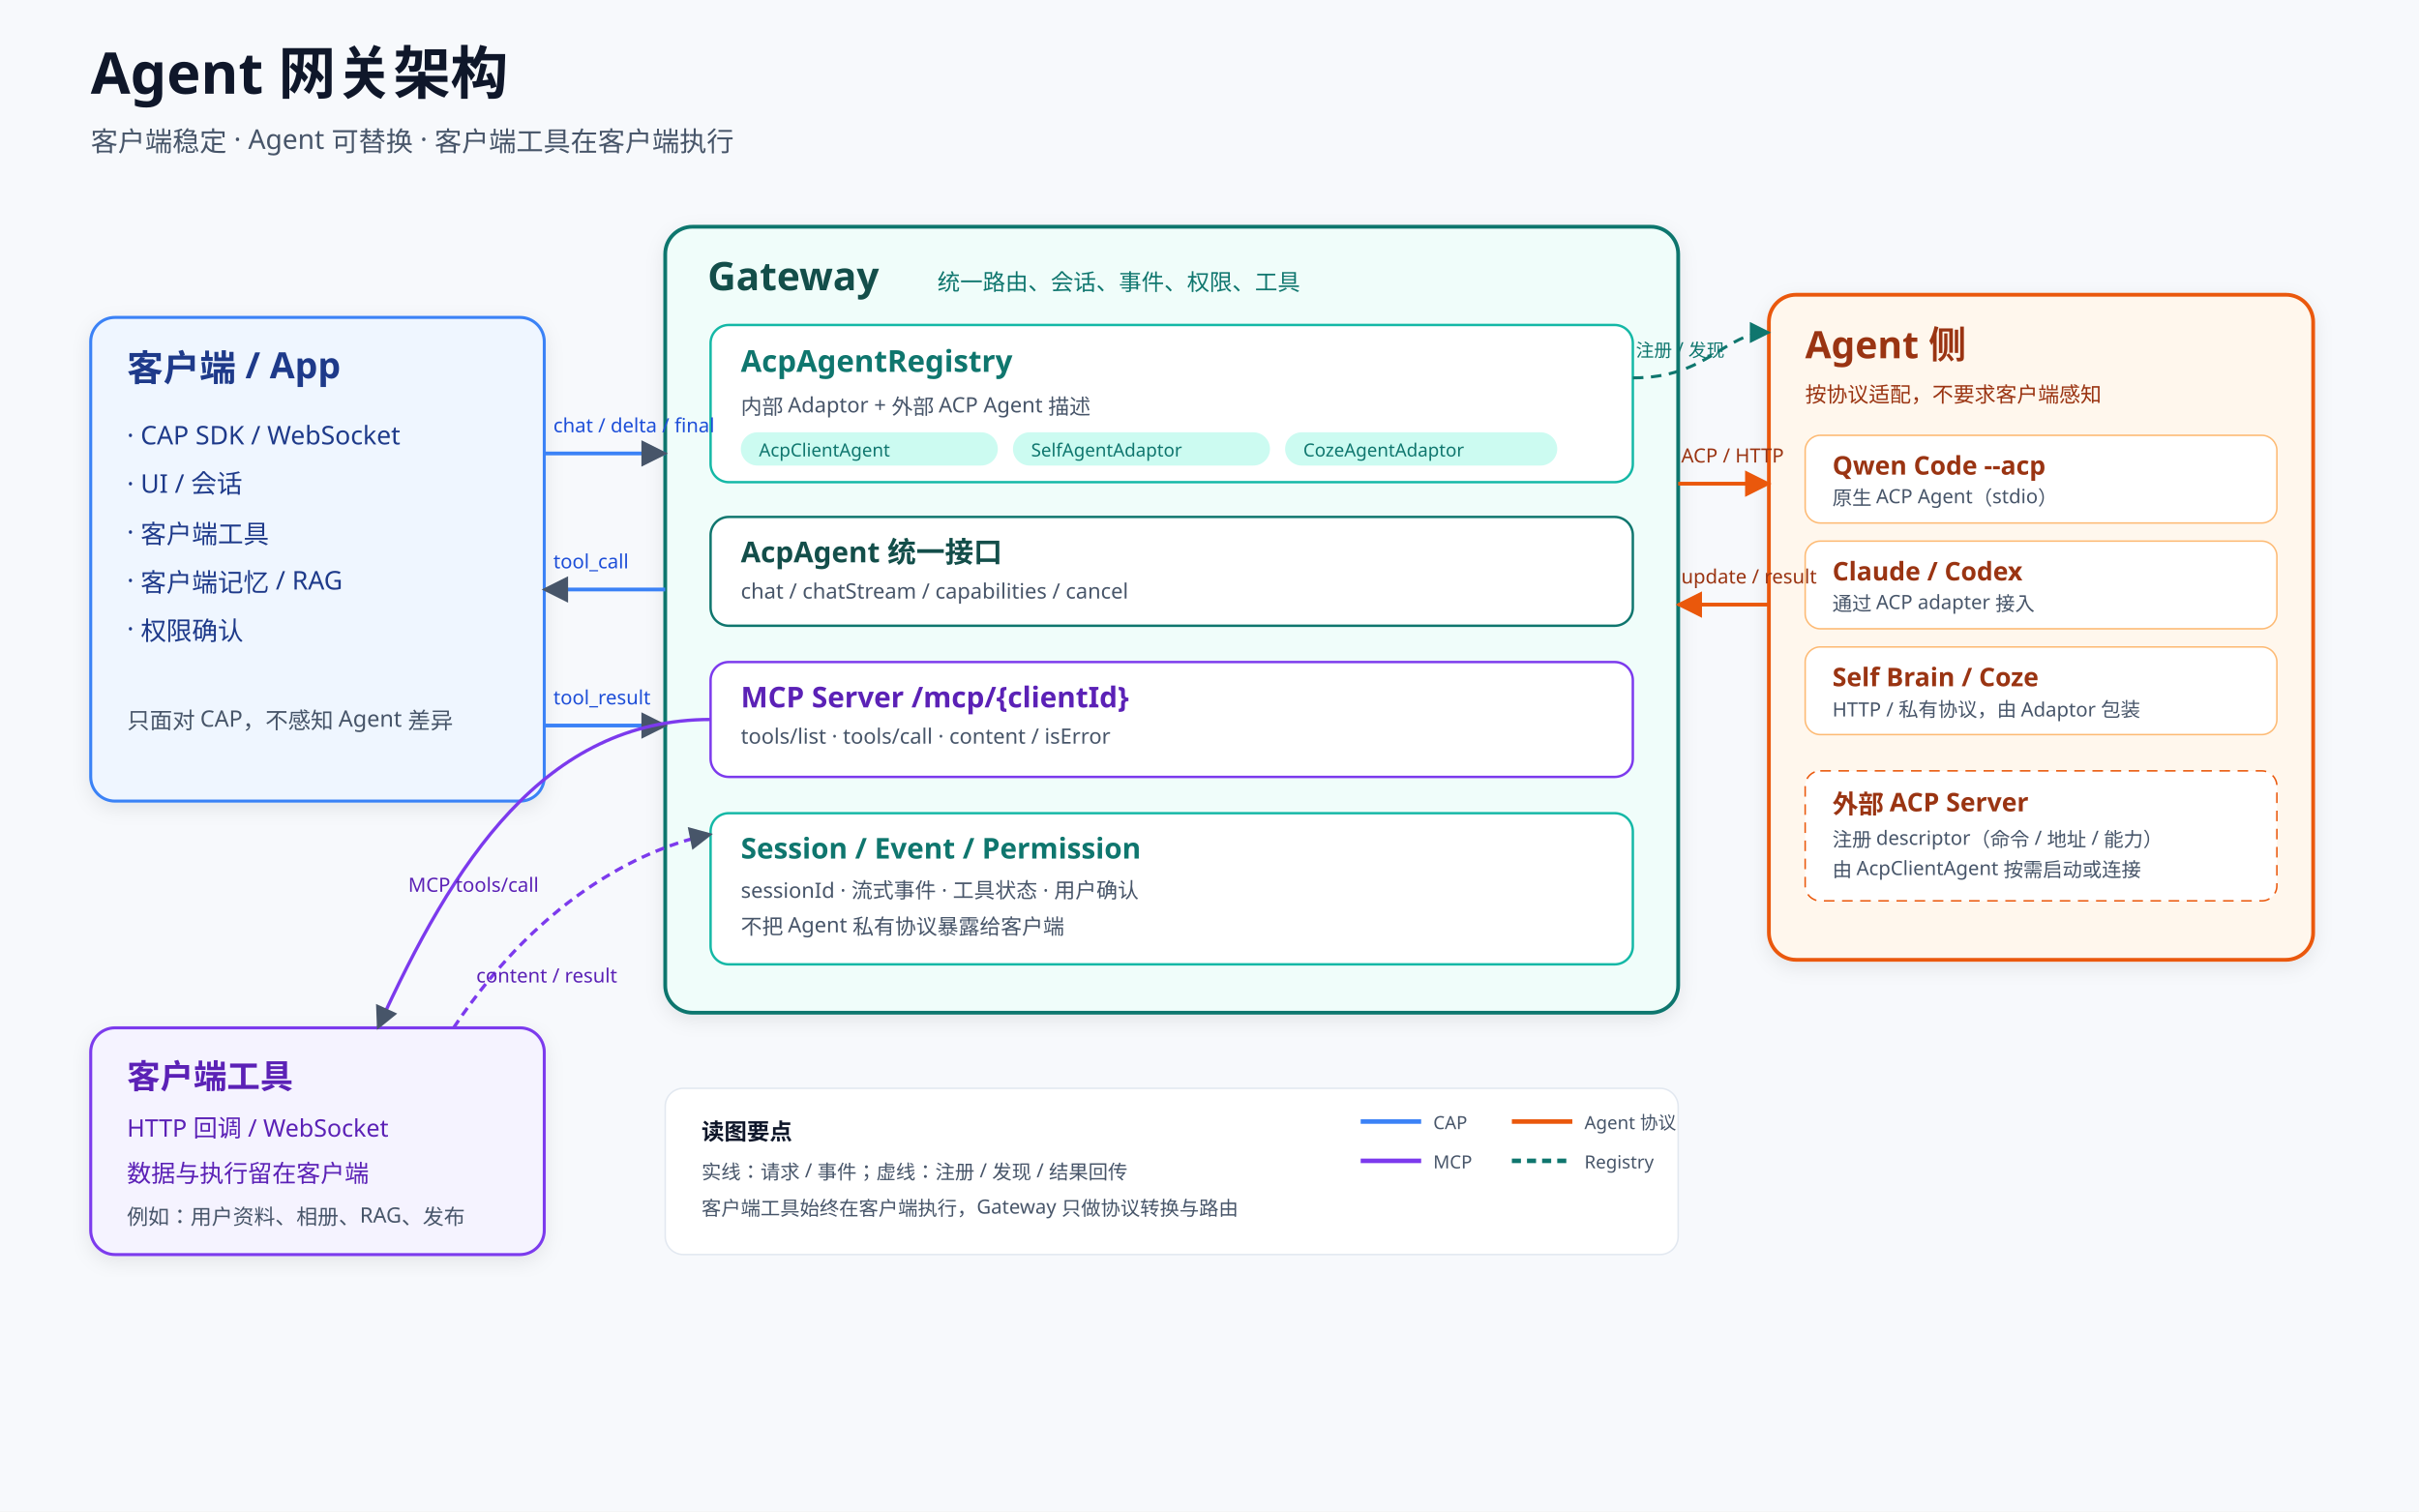
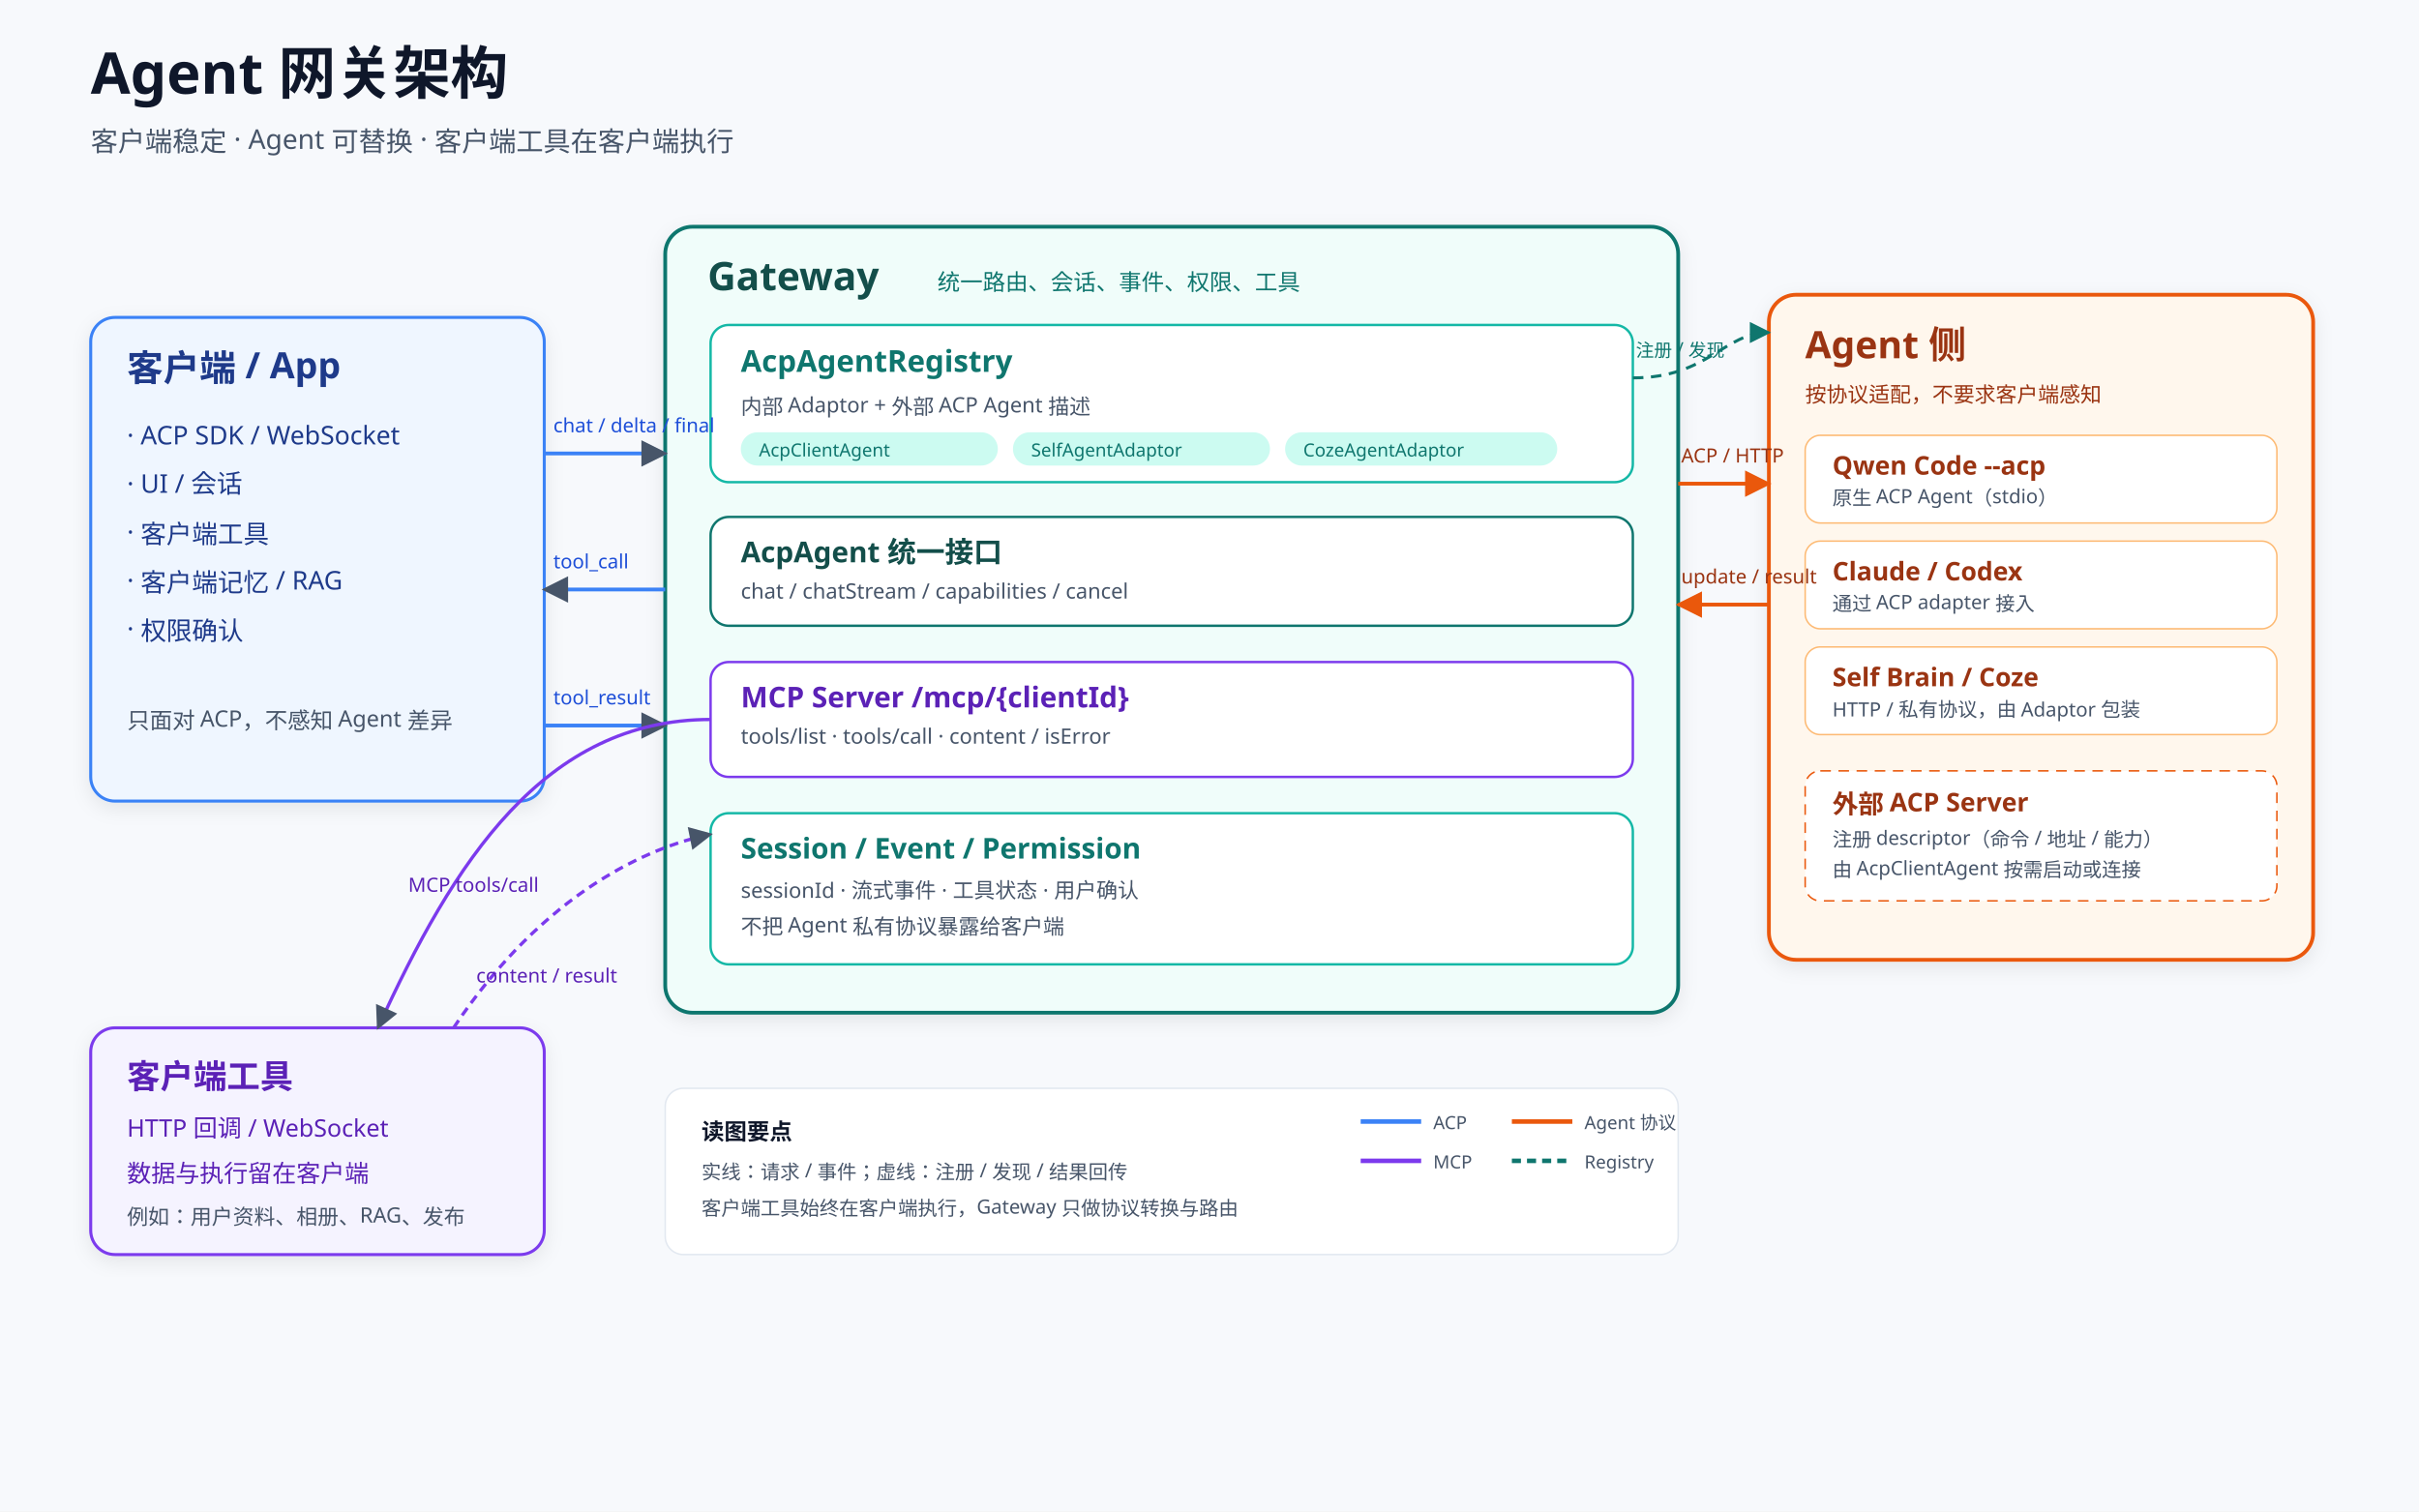
<svg xmlns="http://www.w3.org/2000/svg" width="1600" height="1000" viewBox="0 0 1600 1000">
  <defs>
    <marker id="arrow" viewBox="0 0 10 10" refX="9" refY="5" markerWidth="7" markerHeight="7" orient="auto-start-reverse">
      <path d="M 0 0 L 10 5 L 0 10 z" fill="#475569" />
    </marker>
    <marker id="arrow-teal" viewBox="0 0 10 10" refX="9" refY="5" markerWidth="7" markerHeight="7" orient="auto-start-reverse">
      <path d="M 0 0 L 10 5 L 0 10 z" fill="#0F766E" />
    </marker>
    <marker id="arrow-orange" viewBox="0 0 10 10" refX="9" refY="5" markerWidth="7" markerHeight="7" orient="auto-start-reverse">
      <path d="M 0 0 L 10 5 L 0 10 z" fill="#EA580C" />
    </marker>
    <filter id="shadow" x="-10%" y="-10%" width="120%" height="120%">
      <feDropShadow dx="0" dy="4" stdDeviation="6" flood-color="#0F172A" flood-opacity="0.08" />
    </filter>
  </defs>
  <rect width="1600" height="1000" fill="#F7F9FC" />
  <text x="60" y="62" font-family="Microsoft YaHei, Segoe UI, sans-serif" font-size="38" font-weight="700" fill="#0F172A">Agent 网关架构</text>
  <text x="60" y="100" font-family="Microsoft YaHei, Segoe UI, sans-serif" font-size="18" fill="#475569">客户端稳定 · Agent 可替换 · 客户端工具在客户端执行</text>
  <rect x="60" y="210" width="300" height="320" rx="16" fill="#EFF6FF" stroke="#3B82F6" stroke-width="2" filter="url(#shadow)" />
  <text x="84" y="252" font-family="Microsoft YaHei, Segoe UI, sans-serif" font-size="24" font-weight="700" fill="#1E3A8A">客户端 / App</text>
-   <text x="84" y="294" font-family="Microsoft YaHei, Segoe UI, sans-serif" font-size="17" fill="#1E3A8A">· CAP SDK / WebSocket</text>
+   <text x="84" y="294" font-family="Microsoft YaHei, Segoe UI, sans-serif" font-size="17" fill="#1E3A8A">· ACP SDK / WebSocket</text>
  <text x="84" y="326" font-family="Microsoft YaHei, Segoe UI, sans-serif" font-size="17" fill="#1E3A8A">· UI / 会话</text>
  <text x="84" y="358" font-family="Microsoft YaHei, Segoe UI, sans-serif" font-size="17" fill="#1E3A8A">· 客户端工具</text>
  <text x="84" y="390" font-family="Microsoft YaHei, Segoe UI, sans-serif" font-size="17" fill="#1E3A8A">· 客户端记忆 / RAG</text>
  <text x="84" y="422" font-family="Microsoft YaHei, Segoe UI, sans-serif" font-size="17" fill="#1E3A8A">· 权限确认</text>
-   <text x="84" y="482" font-family="Microsoft YaHei, Segoe UI, sans-serif" font-size="15" fill="#475569">只面对 CAP，不感知 Agent 差异</text>
+   <text x="84" y="482" font-family="Microsoft YaHei, Segoe UI, sans-serif" font-size="15" fill="#475569">只面对 ACP，不感知 Agent 差异</text>
  <rect x="440" y="150" width="670" height="520" rx="18" fill="#F0FDFA" stroke="#0F766E" stroke-width="2.5" filter="url(#shadow)" />
  <text x="468" y="192" font-family="Microsoft YaHei, Segoe UI, sans-serif" font-size="26" font-weight="700" fill="#134E4A">Gateway</text>
  <text x="620" y="192" font-family="Microsoft YaHei, Segoe UI, sans-serif" font-size="15" fill="#0F766E">统一路由、会话、事件、权限、工具</text>
  <rect x="470" y="215" width="610" height="104" rx="12" fill="#FFFFFF" stroke="#14B8A6" stroke-width="1.6" />
  <text x="490" y="246" font-family="Microsoft YaHei, Segoe UI, sans-serif" font-size="20" font-weight="700" fill="#0F766E">AcpAgentRegistry</text>
  <text x="490" y="274" font-family="Microsoft YaHei, Segoe UI, sans-serif" font-size="14" fill="#475569">内部 Adaptor + 外部 ACP Agent 描述</text>
  <rect x="490" y="286" width="170" height="22" rx="11" fill="#CCFBF1" />
  <text x="502" y="302" font-family="Microsoft YaHei, Segoe UI, sans-serif" font-size="12" fill="#0F766E">AcpClientAgent</text>
  <rect x="670" y="286" width="170" height="22" rx="11" fill="#CCFBF1" />
  <text x="682" y="302" font-family="Microsoft YaHei, Segoe UI, sans-serif" font-size="12" fill="#0F766E">SelfAgentAdaptor</text>
  <rect x="850" y="286" width="180" height="22" rx="11" fill="#CCFBF1" />
  <text x="862" y="302" font-family="Microsoft YaHei, Segoe UI, sans-serif" font-size="12" fill="#0F766E">CozeAgentAdaptor</text>
  <rect x="470" y="342" width="610" height="72" rx="12" fill="#FFFFFF" stroke="#0F766E" stroke-width="1.6" />
  <text x="490" y="372" font-family="Microsoft YaHei, Segoe UI, sans-serif" font-size="19" font-weight="700" fill="#134E4A">AcpAgent 统一接口</text>
  <text x="490" y="396" font-family="Microsoft YaHei, Segoe UI, sans-serif" font-size="14" fill="#475569">chat / chatStream / capabilities / cancel</text>
  <rect x="470" y="438" width="610" height="76" rx="12" fill="#FFFFFF" stroke="#7C3AED" stroke-width="1.6" />
  <text x="490" y="468" font-family="Microsoft YaHei, Segoe UI, sans-serif" font-size="19" font-weight="700" fill="#5B21B6">MCP Server  /mcp/{clientId}</text>
  <text x="490" y="492" font-family="Microsoft YaHei, Segoe UI, sans-serif" font-size="14" fill="#475569">tools/list · tools/call · content / isError</text>
  <rect x="470" y="538" width="610" height="100" rx="12" fill="#FFFFFF" stroke="#14B8A6" stroke-width="1.6" />
  <text x="490" y="568" font-family="Microsoft YaHei, Segoe UI, sans-serif" font-size="19" font-weight="700" fill="#0F766E">Session / Event / Permission</text>
  <text x="490" y="594" font-family="Microsoft YaHei, Segoe UI, sans-serif" font-size="14" fill="#475569">sessionId · 流式事件 · 工具状态 · 用户确认</text>
  <text x="490" y="618" font-family="Microsoft YaHei, Segoe UI, sans-serif" font-size="14" fill="#475569">不把 Agent 私有协议暴露给客户端</text>
  <rect x="1170" y="195" width="360" height="440" rx="18" fill="#FFF7ED" stroke="#EA580C" stroke-width="2.5" filter="url(#shadow)" />
  <text x="1194" y="237" font-family="Microsoft YaHei, Segoe UI, sans-serif" font-size="25" font-weight="700" fill="#9A3412">Agent 侧</text>
  <text x="1194" y="266" font-family="Microsoft YaHei, Segoe UI, sans-serif" font-size="14" fill="#9A3412">按协议适配，不要求客户端感知</text>
  <rect x="1194" y="288" width="312" height="58" rx="10" fill="#FFFFFF" stroke="#FDBA74" />
  <text x="1212" y="314" font-family="Microsoft YaHei, Segoe UI, sans-serif" font-size="17" font-weight="700" fill="#9A3412">Qwen Code --acp</text>
  <text x="1212" y="334" font-family="Microsoft YaHei, Segoe UI, sans-serif" font-size="13" fill="#475569">原生 ACP Agent（stdio）</text>
  <rect x="1194" y="358" width="312" height="58" rx="10" fill="#FFFFFF" stroke="#FDBA74" />
  <text x="1212" y="384" font-family="Microsoft YaHei, Segoe UI, sans-serif" font-size="17" font-weight="700" fill="#9A3412">Claude / Codex</text>
  <text x="1212" y="404" font-family="Microsoft YaHei, Segoe UI, sans-serif" font-size="13" fill="#475569">通过 ACP adapter 接入</text>
  <rect x="1194" y="428" width="312" height="58" rx="10" fill="#FFFFFF" stroke="#FDBA74" />
  <text x="1212" y="454" font-family="Microsoft YaHei, Segoe UI, sans-serif" font-size="17" font-weight="700" fill="#9A3412">Self Brain / Coze</text>
  <text x="1212" y="474" font-family="Microsoft YaHei, Segoe UI, sans-serif" font-size="13" fill="#475569">HTTP / 私有协议，由 Adaptor 包装</text>
  <rect x="1194" y="510" width="312" height="86" rx="10" fill="#FFFFFF" stroke="#EA580C" stroke-dasharray="7 5" />
  <text x="1212" y="538" font-family="Microsoft YaHei, Segoe UI, sans-serif" font-size="17" font-weight="700" fill="#9A3412">外部 ACP Server</text>
  <text x="1212" y="560" font-family="Microsoft YaHei, Segoe UI, sans-serif" font-size="13" fill="#475569">注册 descriptor（命令 / 地址 / 能力）</text>
  <text x="1212" y="580" font-family="Microsoft YaHei, Segoe UI, sans-serif" font-size="13" fill="#475569">由 AcpClientAgent 按需启动或连接</text>
  <rect x="60" y="680" width="300" height="150" rx="16" fill="#F5F3FF" stroke="#7C3AED" stroke-width="2" filter="url(#shadow)" />
  <text x="84" y="720" font-family="Microsoft YaHei, Segoe UI, sans-serif" font-size="22" font-weight="700" fill="#5B21B6">客户端工具</text>
  <text x="84" y="752" font-family="Microsoft YaHei, Segoe UI, sans-serif" font-size="16" fill="#5B21B6">HTTP 回调 / WebSocket</text>
  <text x="84" y="782" font-family="Microsoft YaHei, Segoe UI, sans-serif" font-size="16" fill="#5B21B6">数据与执行留在客户端</text>
  <text x="84" y="810" font-family="Microsoft YaHei, Segoe UI, sans-serif" font-size="14" fill="#475569">例如：用户资料、相册、RAG、发布</text>
  <path d="M 360 300 L 440 300" stroke="#3B82F6" stroke-width="2.5" fill="none" marker-end="url(#arrow)" />
  <text x="366" y="286" font-family="Microsoft YaHei, Segoe UI, sans-serif" font-size="13" fill="#1D4ED8">chat / delta / final</text>
  <path d="M 440 390 L 360 390" stroke="#3B82F6" stroke-width="2.5" fill="none" marker-end="url(#arrow)" />
  <text x="366" y="376" font-family="Microsoft YaHei, Segoe UI, sans-serif" font-size="13" fill="#1D4ED8">tool_call</text>
  <path d="M 360 480 L 440 480" stroke="#3B82F6" stroke-width="2.5" fill="none" marker-end="url(#arrow)" />
  <text x="366" y="466" font-family="Microsoft YaHei, Segoe UI, sans-serif" font-size="13" fill="#1D4ED8">tool_result</text>
  <path d="M 1110 320 L 1170 320" stroke="#EA580C" stroke-width="2.5" fill="none" marker-end="url(#arrow-orange)" />
  <text x="1112" y="306" font-family="Microsoft YaHei, Segoe UI, sans-serif" font-size="13" fill="#9A3412">ACP / HTTP</text>
  <path d="M 1170 400 L 1110 400" stroke="#EA580C" stroke-width="2.5" fill="none" marker-end="url(#arrow-orange)" />
  <text x="1112" y="386" font-family="Microsoft YaHei, Segoe UI, sans-serif" font-size="13" fill="#9A3412">update / result</text>
  <path d="M 470 476 C 360 476, 300 570, 250 680" stroke="#7C3AED" stroke-width="2.2" fill="none" marker-end="url(#arrow)" />
  <text x="270" y="590" font-family="Microsoft YaHei, Segoe UI, sans-serif" font-size="13" fill="#5B21B6">MCP tools/call</text>
  <path d="M 300 680 C 360 590, 430 560, 470 552" stroke="#7C3AED" stroke-width="2.2" fill="none" marker-end="url(#arrow)" stroke-dasharray="6 4" />
  <text x="315" y="650" font-family="Microsoft YaHei, Segoe UI, sans-serif" font-size="13" fill="#5B21B6">content / result</text>
  <path d="M 1080 250 C 1130 250, 1140 220, 1170 220" stroke="#0F766E" stroke-width="2" fill="none" stroke-dasharray="7 5" marker-end="url(#arrow-teal)" />
  <text x="1082" y="236" font-family="Microsoft YaHei, Segoe UI, sans-serif" font-size="12" fill="#0F766E">注册 / 发现</text>
  <rect x="440" y="720" width="670" height="110" rx="12" fill="#FFFFFF" stroke="#E2E8F0" />
  <text x="464" y="754" font-family="Microsoft YaHei, Segoe UI, sans-serif" font-size="15" font-weight="700" fill="#0F172A">读图要点</text>
  <text x="464" y="780" font-family="Microsoft YaHei, Segoe UI, sans-serif" font-size="13" fill="#475569">实线：请求 / 事件；虚线：注册 / 发现 / 结果回传</text>
  <text x="464" y="804" font-family="Microsoft YaHei, Segoe UI, sans-serif" font-size="13" fill="#475569">客户端工具始终在客户端执行，Gateway 只做协议转换与路由</text>
  <line x1="900" y1="742" x2="940" y2="742" stroke="#3B82F6" stroke-width="3" />
-   <text x="948" y="747" font-family="Microsoft YaHei, Segoe UI, sans-serif" font-size="12" fill="#475569">CAP</text>
+   <text x="948" y="747" font-family="Microsoft YaHei, Segoe UI, sans-serif" font-size="12" fill="#475569">ACP</text>
  <line x1="1000" y1="742" x2="1040" y2="742" stroke="#EA580C" stroke-width="3" />
  <text x="1048" y="747" font-family="Microsoft YaHei, Segoe UI, sans-serif" font-size="12" fill="#475569">Agent 协议</text>
  <line x1="900" y1="768" x2="940" y2="768" stroke="#7C3AED" stroke-width="3" />
  <text x="948" y="773" font-family="Microsoft YaHei, Segoe UI, sans-serif" font-size="12" fill="#475569">MCP</text>
  <line x1="1000" y1="768" x2="1040" y2="768" stroke="#0F766E" stroke-width="3" stroke-dasharray="6 4" />
  <text x="1048" y="773" font-family="Microsoft YaHei, Segoe UI, sans-serif" font-size="12" fill="#475569">Registry</text>
</svg>
